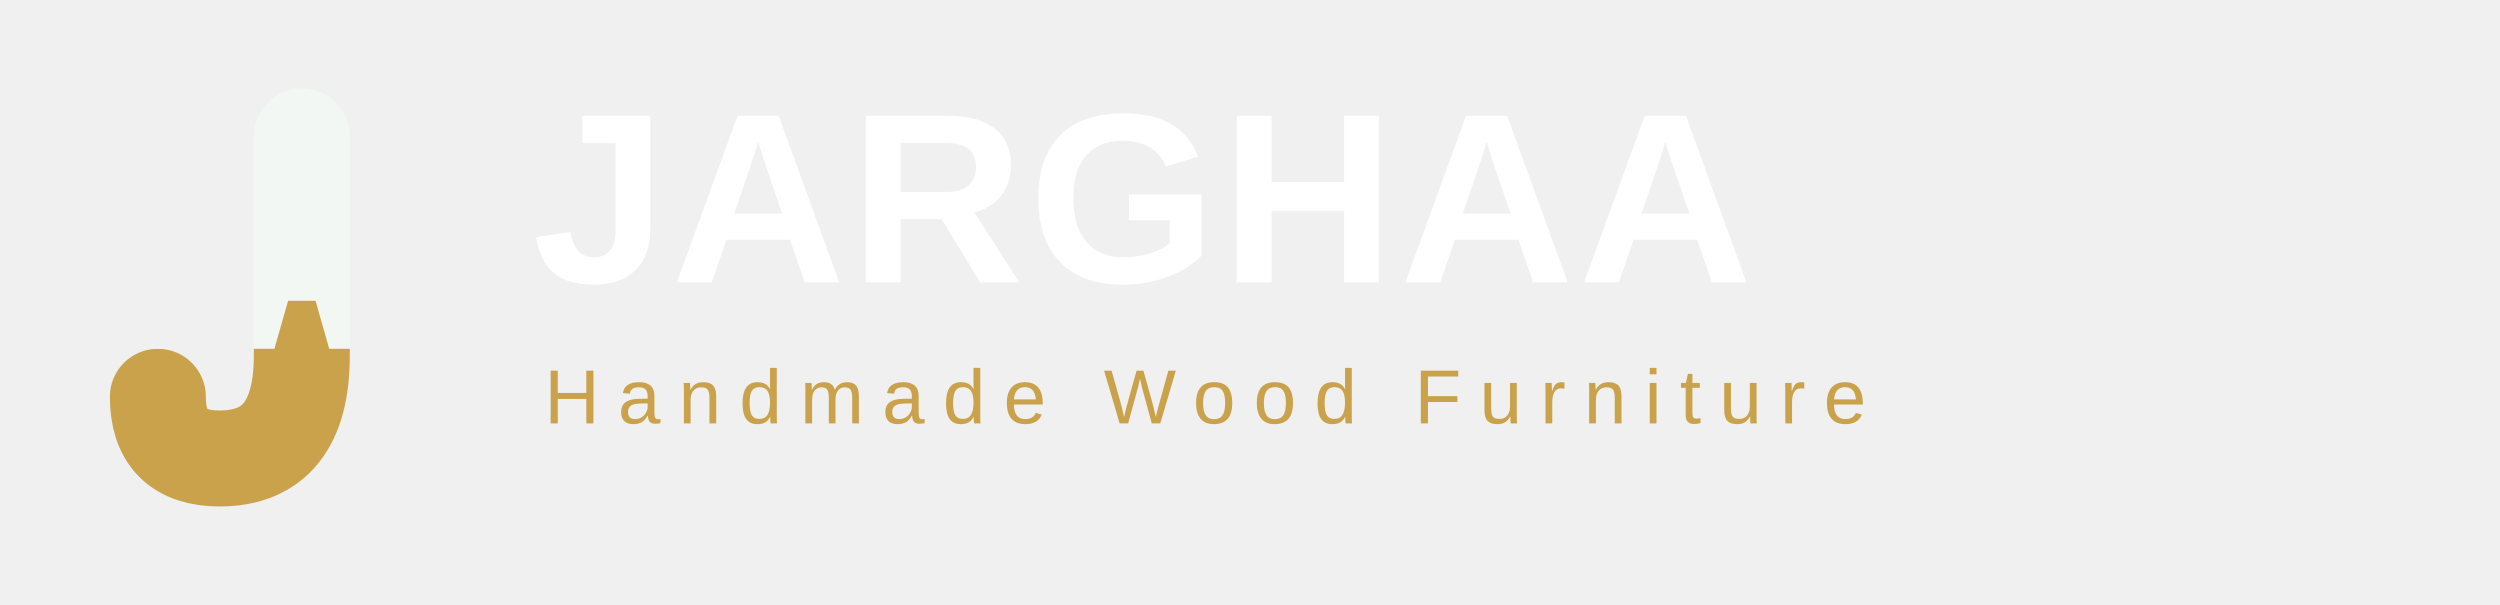
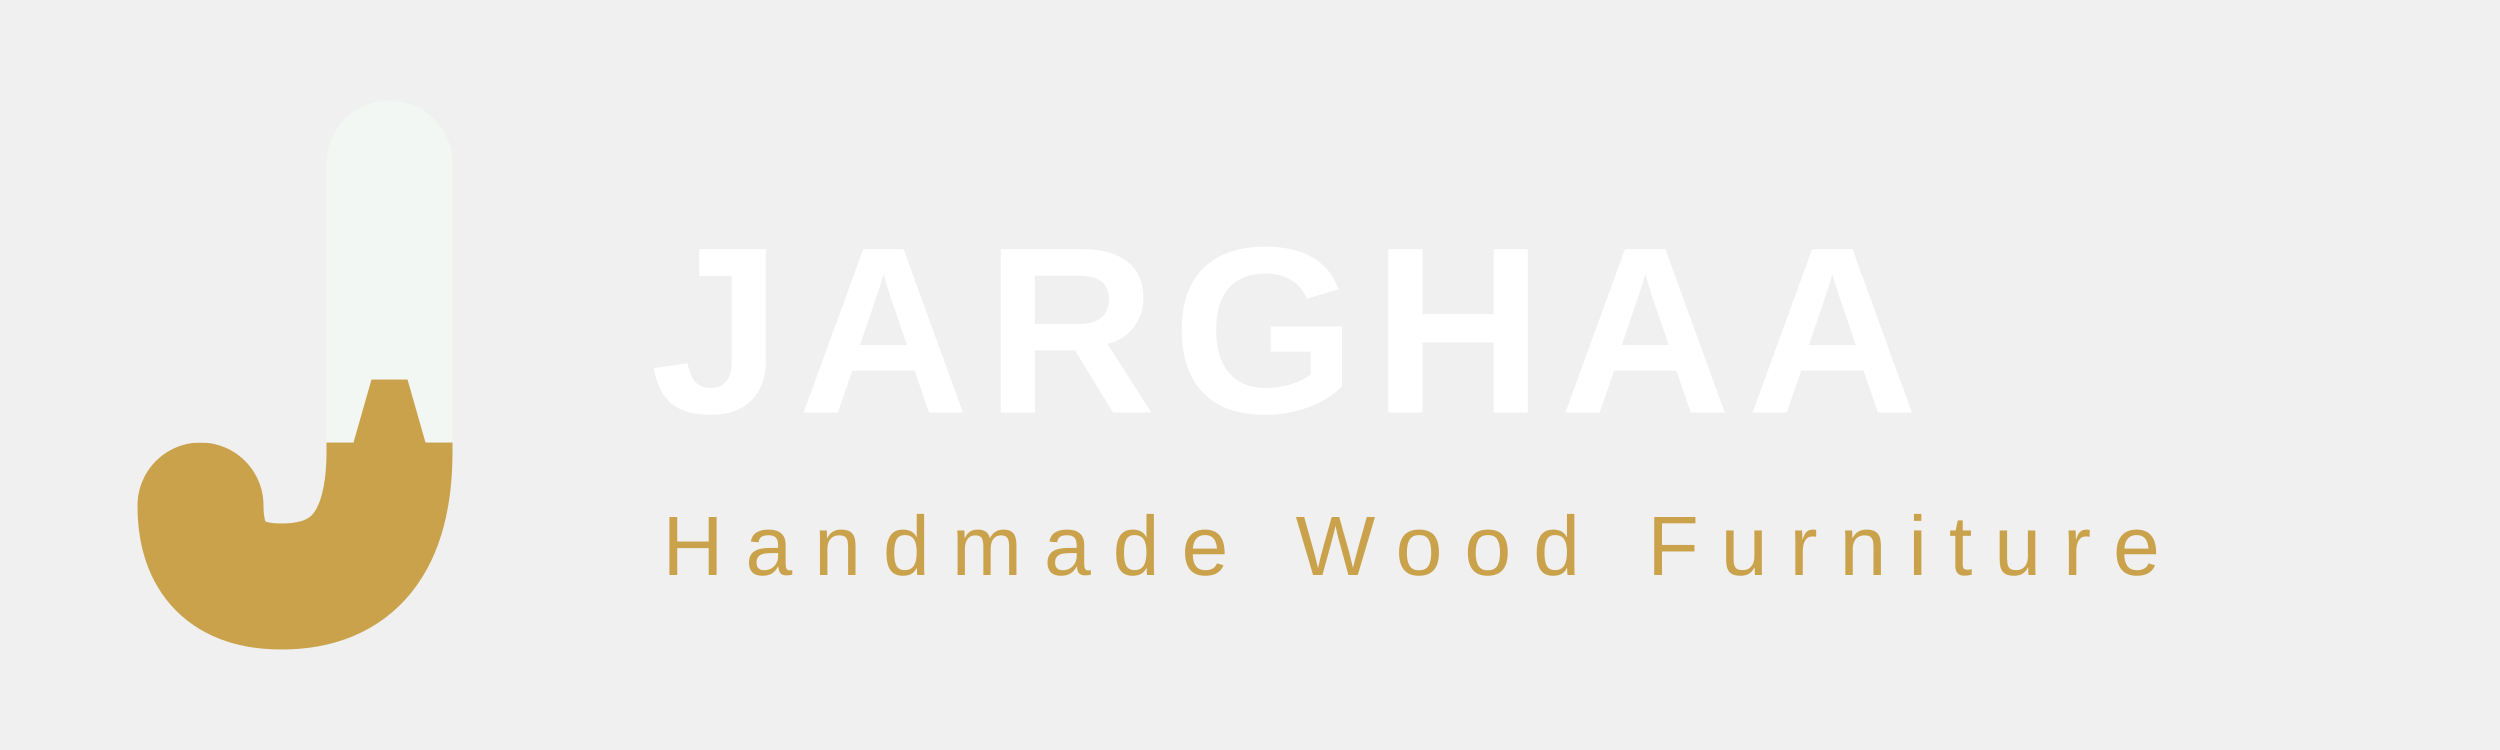
- <svg xmlns="http://www.w3.org/2000/svg" viewBox="0 0 620 150" width="620" height="150" role="img" aria-labelledby="lgT lgD">
+ <svg xmlns="http://www.w3.org/2000/svg" viewBox="0 0 400 120" width="400" height="120" role="img" aria-labelledby="lgT lgD">
  <defs>
    <mask id="jMaskH" maskUnits="userSpaceOnUse" x="0" y="0" width="120" height="150">
      <path d="M81 28 L81 92 Q81 122 57 122 Q39 122 39 104" fill="none" stroke="#ffffff" stroke-width="28" stroke-linecap="round" stroke-linejoin="round" />
    </mask>
  </defs>
-   <g transform="translate(6,10) scale(0.85)">
+   <g transform="translate(4,6) scale(0.72)">
    <g mask="url(#jMaskH)">
      <rect x="0" y="0" width="120" height="150" fill="#f2f7f4" />
      <path fill="#c9a24b" d="M-10 90 L73 90 L77 76 L85 76 L89 90 L140 90 L140 160 L-10 160 Z" />
    </g>
  </g>
-   <text x="132" y="70" font-family="Poppins, 'Segoe UI', Arial, sans-serif" font-weight="700" font-size="60" letter-spacing="1" fill="#ffffff">JARGHAA</text>
-   <text x="135" y="105" font-family="Poppins, 'Segoe UI', Arial, sans-serif" font-weight="400" font-size="19" letter-spacing="4.5" fill="#c9a24b">Handmade Wood Furniture</text>
+   <text x="104" y="66" font-family="Poppins, 'Segoe UI', Arial, sans-serif" font-weight="700" font-size="38" letter-spacing="2.5" fill="#ffffff">JARGHAA</text>
+   <text x="106" y="92" font-family="Poppins, 'Segoe UI', Arial, sans-serif" font-weight="400" font-size="13.5" letter-spacing="3.5" fill="#c9a24b">Handmade Wood Furniture</text>
</svg>
